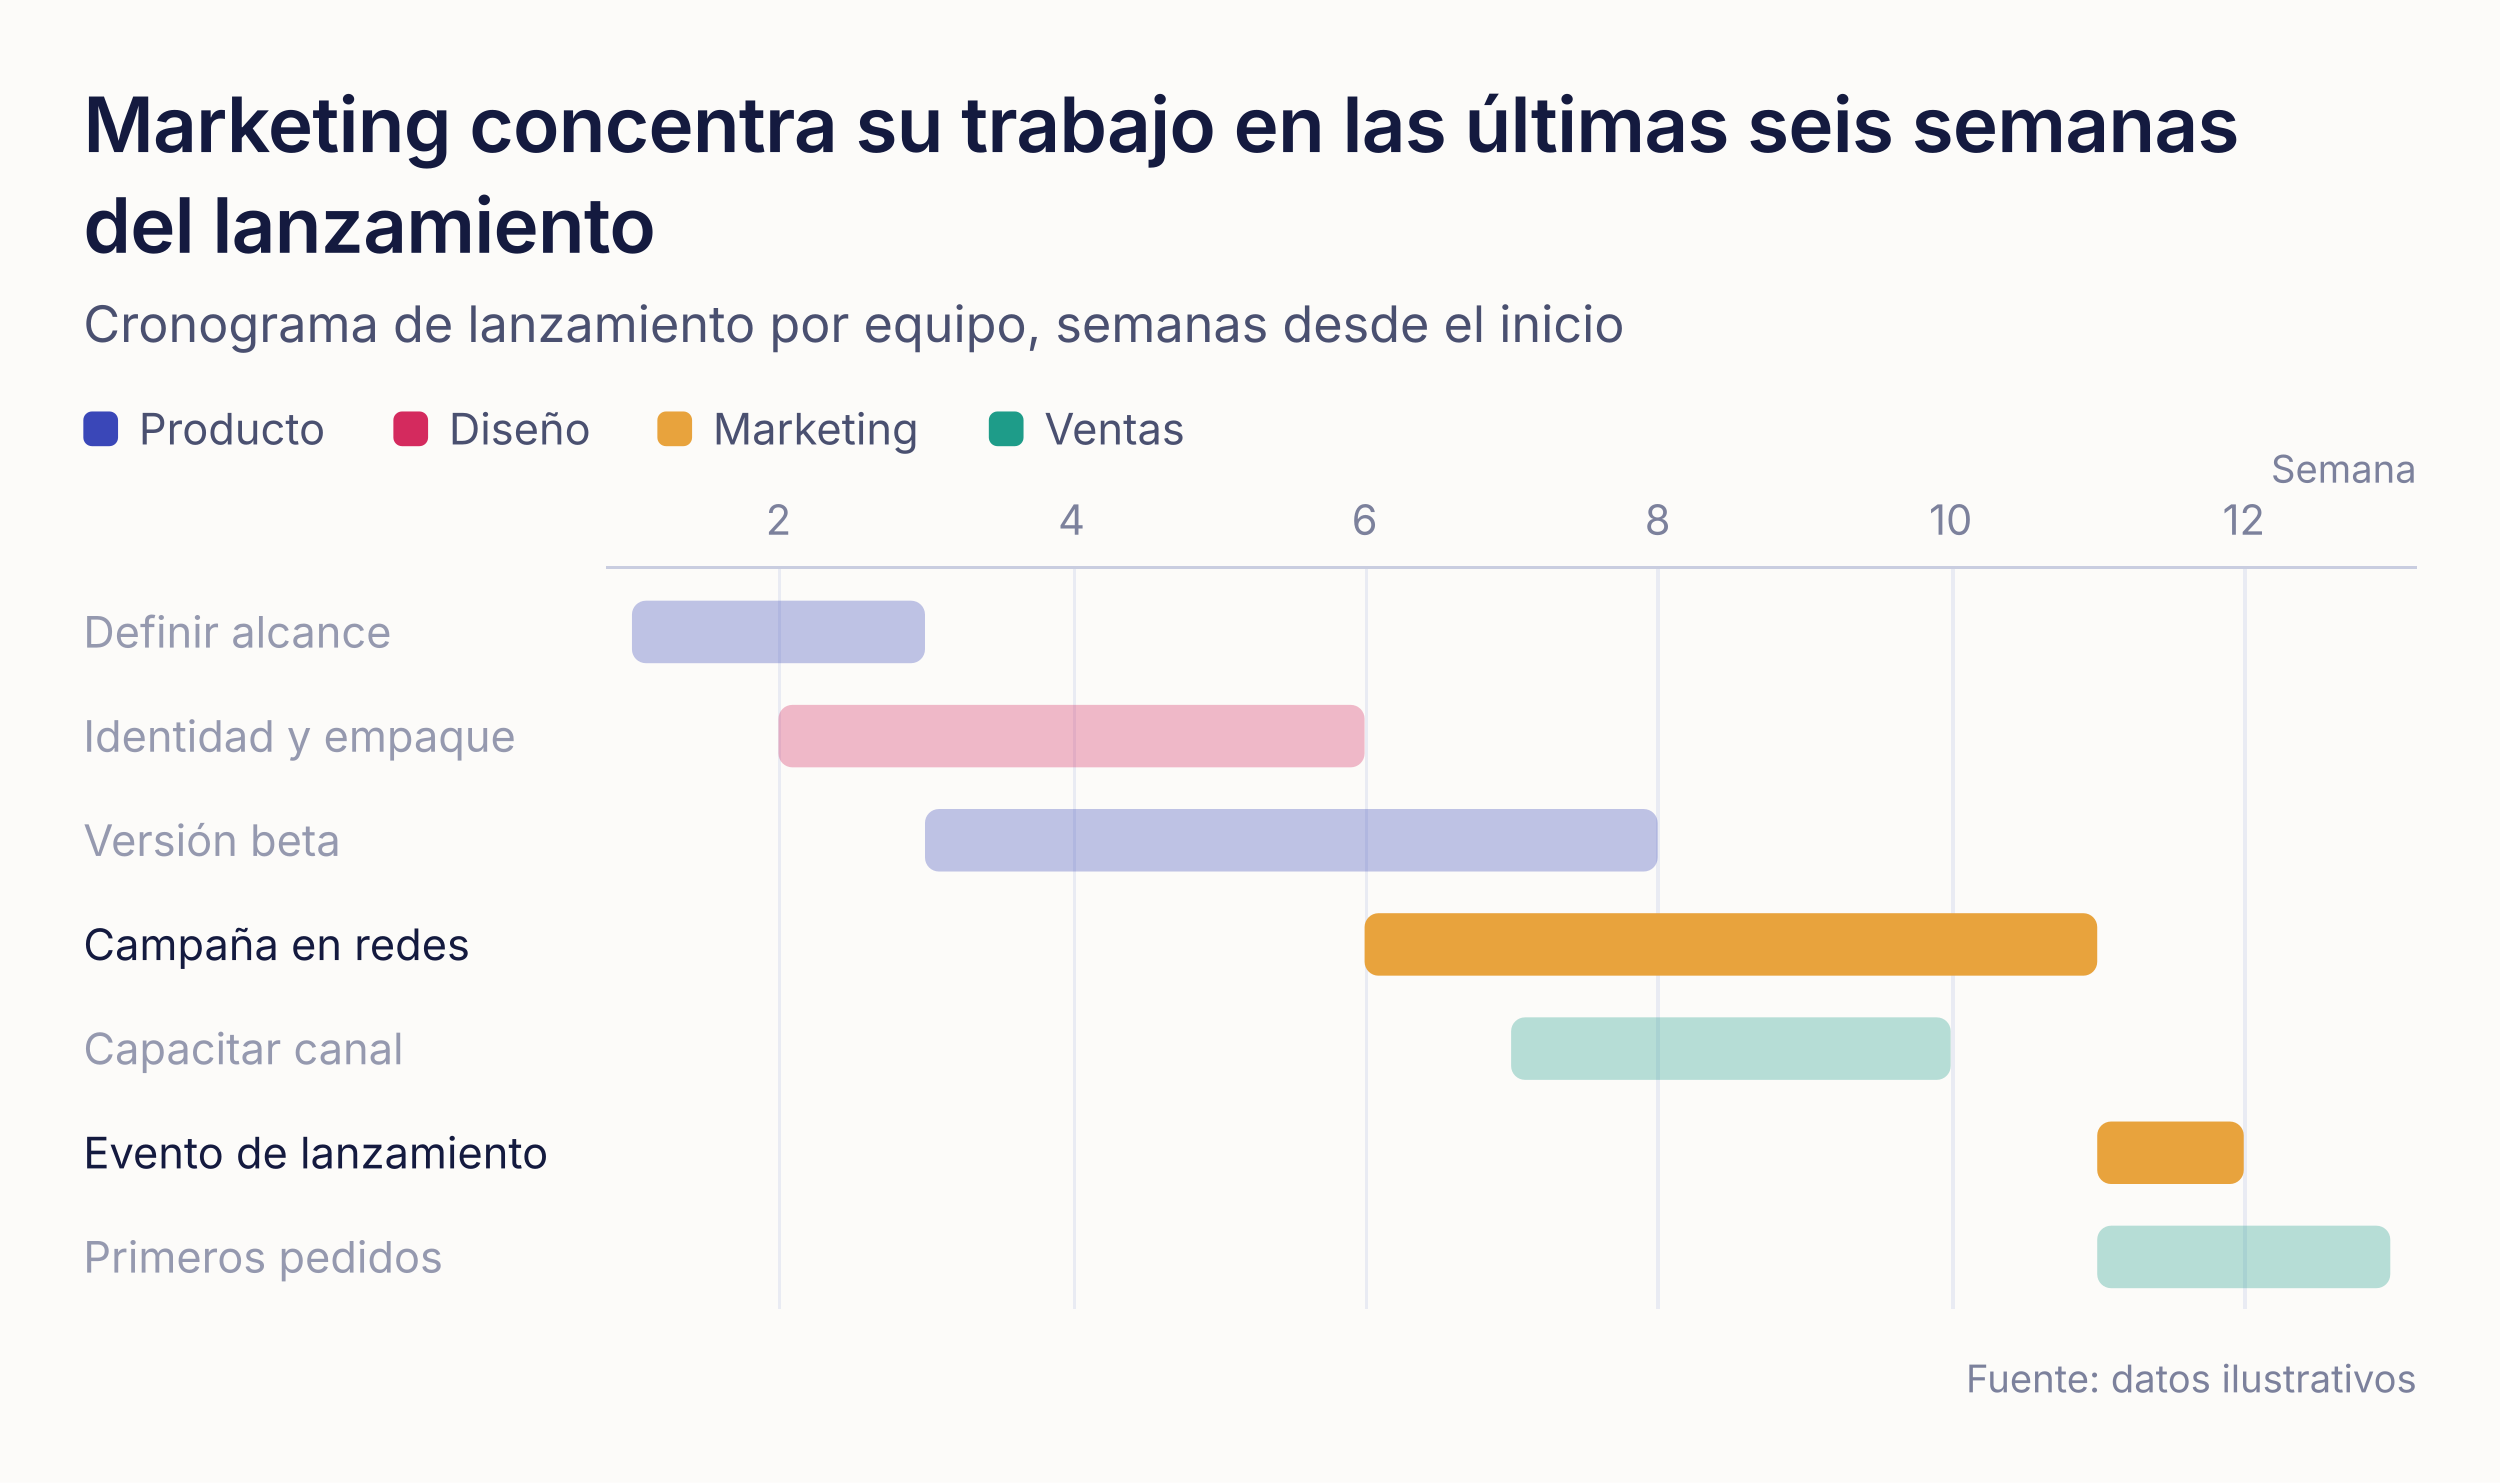
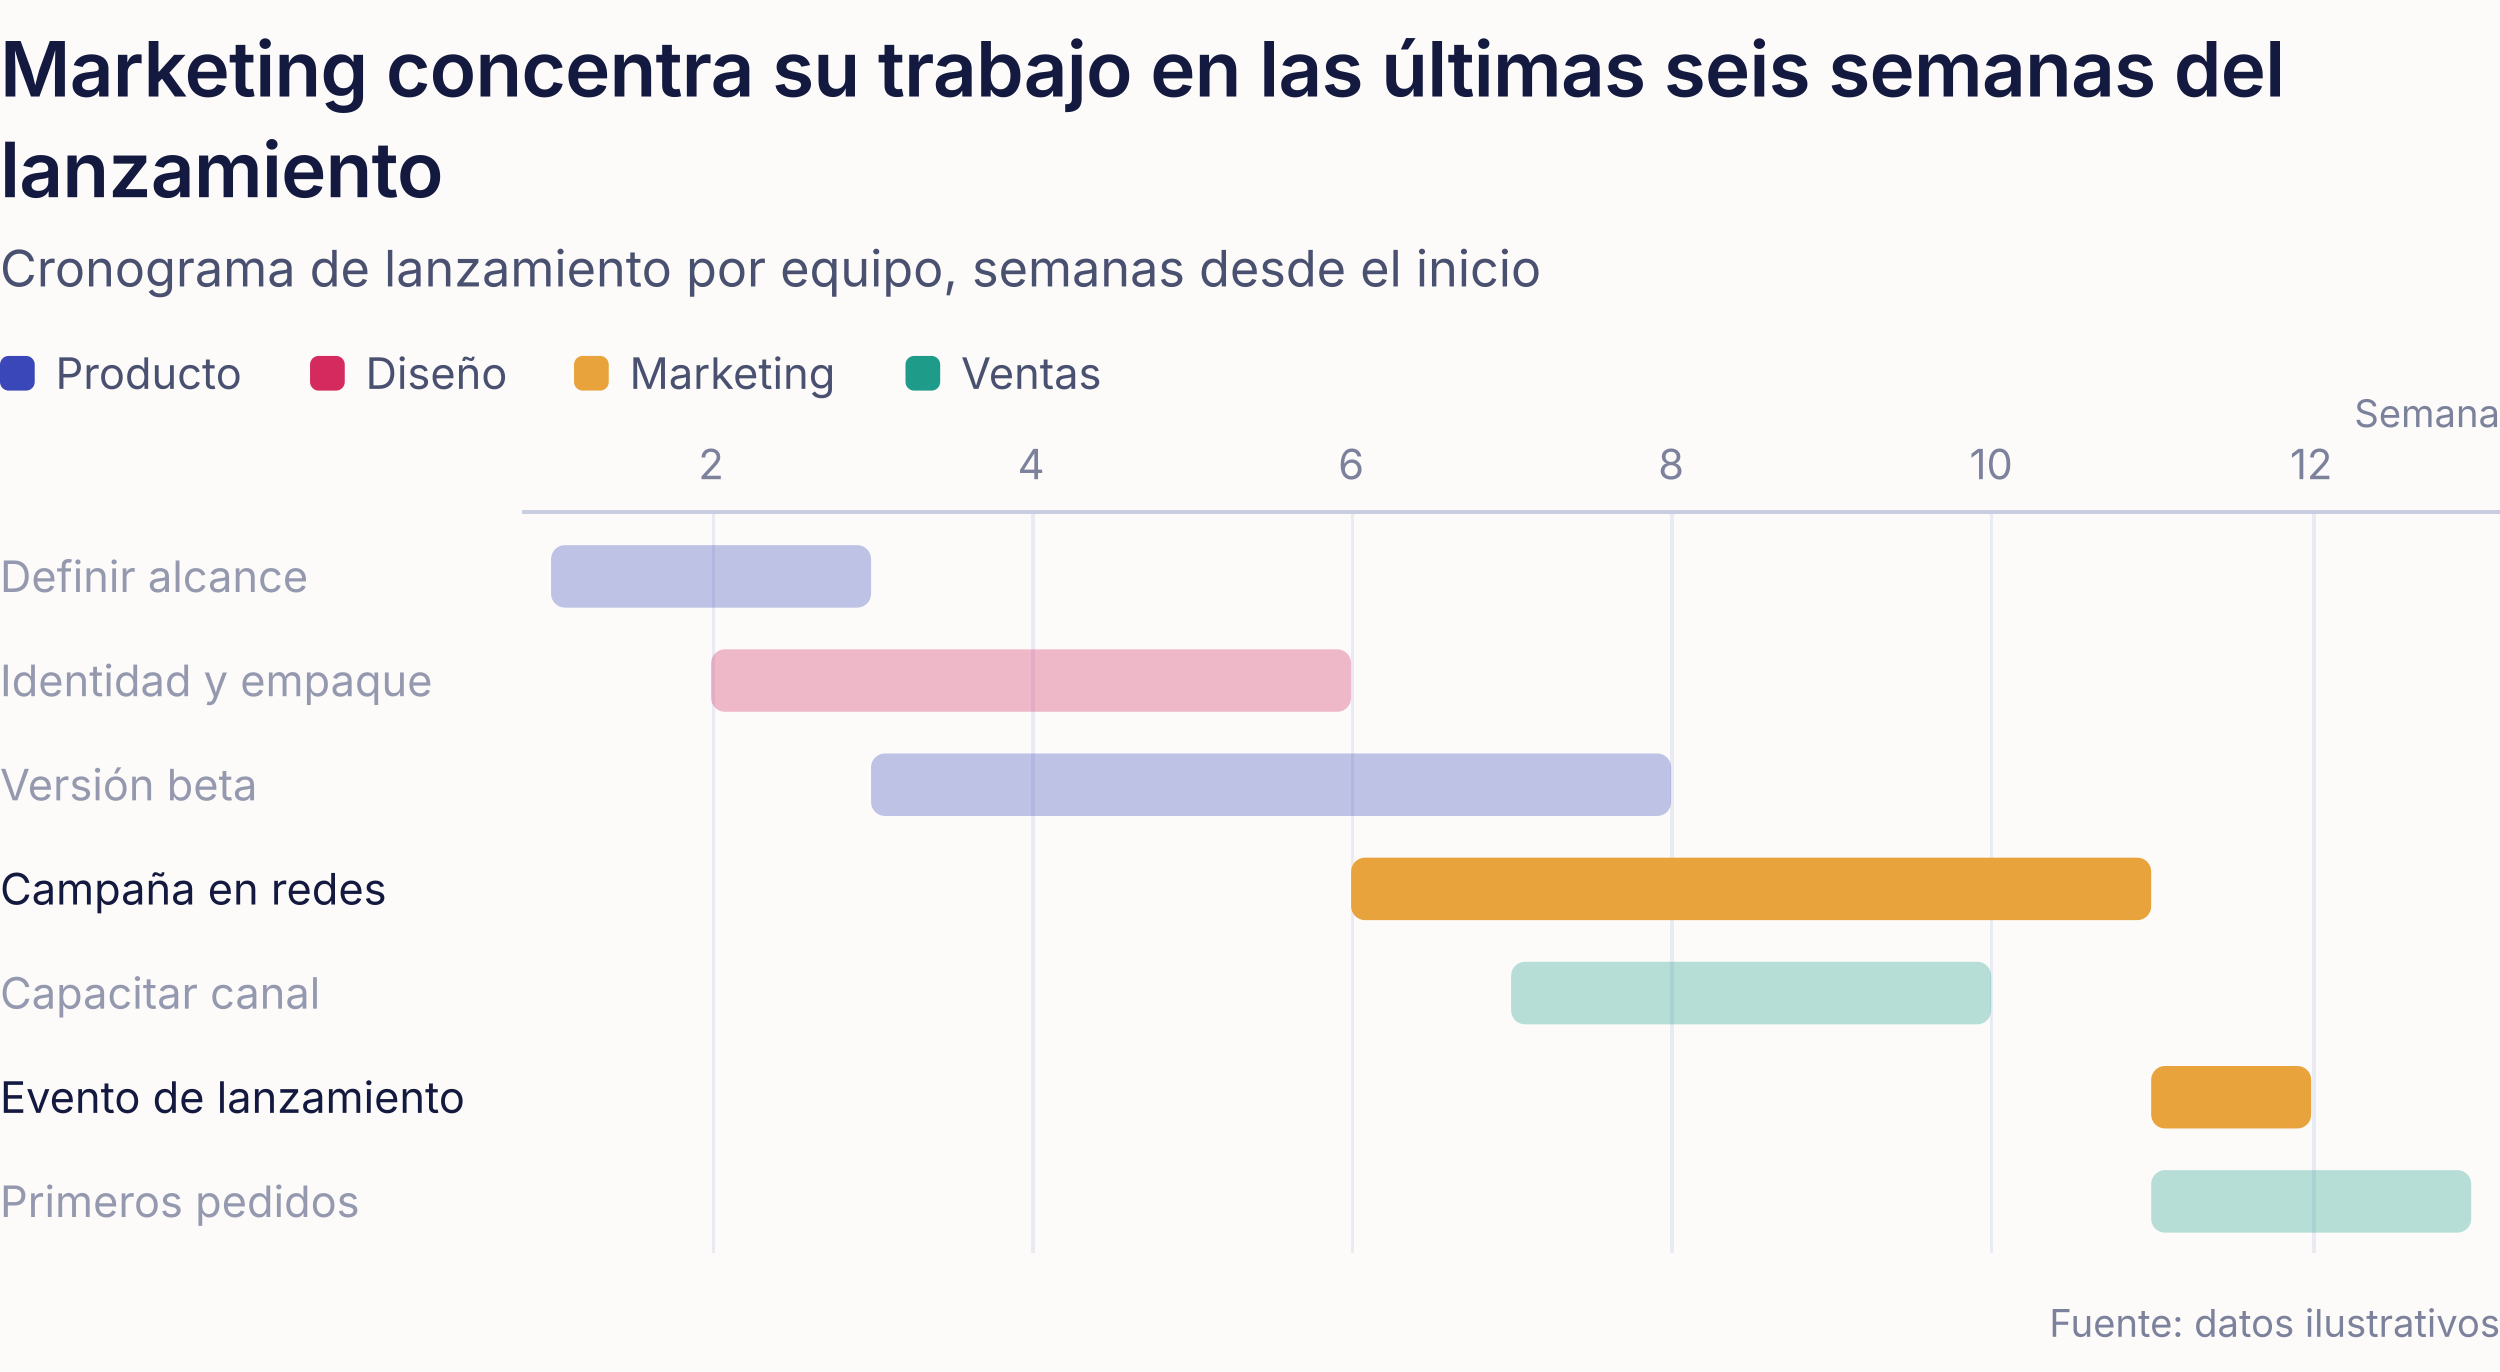
- <svg xmlns="http://www.w3.org/2000/svg" viewBox="0 0 720 427" width="720" height="427" role="img" aria-label="Marketing concentra su trabajo en las últimas seis semanas del lanzamiento" aria-describedby="pa7ruyqy-d" font-family="'Mozilla Text', 'Inter', system-ui, -apple-system, 'Segoe UI', Roboto, sans-serif" class="pa-chart" data-pa-type="gantt" data-pa-mode="light" data-pa-lang="es" data-pa-top="117" style="max-width:100%;height:auto;font-variant-numeric:lining-nums">
+ <svg xmlns="http://www.w3.org/2000/svg" viewBox="0 0 720 395" width="720" height="395" role="img" aria-label="Marketing concentra su trabajo en las últimas seis semanas del lanzamiento" aria-describedby="pa7ruyqy-d" font-family="'Mozilla Text', 'Inter', system-ui, -apple-system, 'Segoe UI', Roboto, sans-serif" class="pa-chart" data-pa-type="gantt" data-pa-mode="light" data-pa-lang="es" data-pa-top="101" style="max-width:100%;height:auto;font-variant-numeric:lining-nums">
  <style>.pa-m{transition:opacity .15s ease}.pa-focus .pa-m{opacity:.28}.pa-focus .pa-m.pa-on{opacity:1}@media (prefers-reduced-motion:reduce){.pa-m{transition:none}}.pa-chart:focus-visible{outline:2px solid #3A47B8;outline-offset:2px}</style>
  <defs>
    <marker id="pa-gantt-si14rv-arrow" viewBox="0 0 8 8" refX="7" refY="4" markerWidth="7" markerHeight="7" orient="auto">
      <path d="M0,0.8L7,4L0,7.2Z" fill="#7C819C" />
    </marker>
  </defs>
-   <rect width="720" height="427" fill="#FCFBF9" />
+   <rect width="720" height="395" fill="#FCFBF9" />
  <g class="pa-header">
-     <text x="24" y="43.8" fill="#141A3F" font-size="22" font-weight="600" letter-spacing="-0.01em">Marketing concentra su trabajo en las últimas seis semanas</text>
-     <text x="24" y="72.8" fill="#141A3F" font-size="22" font-weight="600" letter-spacing="-0.01em">del lanzamiento</text>
-     <text x="24" y="98.5" fill="#4A5070" font-size="14.5">Cronograma de lanzamiento por equipo, semanas desde el inicio</text>
+     <text x="0" y="27.8" fill="#141A3F" font-size="22" font-weight="600" letter-spacing="-0.01em">Marketing concentra su trabajo en las últimas seis semanas del</text>
+     <text x="0" y="56.8" fill="#141A3F" font-size="22" font-weight="600" letter-spacing="-0.01em">lanzamiento</text>
+     <text x="0" y="82.5" fill="#4A5070" font-size="14.5">Cronograma de lanzamiento por equipo, semanas desde el inicio</text>
    <g class="pa-legend">
      <g class="pa-key" data-color="#3A47B8" data-value="Producto" style="cursor:pointer">
-         <rect x="21" y="114" width="79.29" height="19" rx="4" fill="transparent" />
-         <rect x="24" y="118.5" width="10" height="10" rx="2.5" fill="#3A47B8" />
-         <text x="40" y="128" fill="#4A5070" font-size="12.5">Producto</text>
+         <rect x="-3" y="98" width="79.29" height="19" rx="4" fill="transparent" />
+         <rect x="0" y="102.5" width="10" height="10" rx="2.5" fill="#3A47B8" />
+         <text x="16" y="112" fill="#4A5070" font-size="12.5">Producto</text>
      </g>
      <g class="pa-key" data-color="#D42A5E" data-value="Diseño" style="cursor:pointer">
-         <rect x="110.29" y="114" width="66.03" height="19" rx="4" fill="transparent" />
-         <rect x="113.29" y="118.5" width="10" height="10" rx="2.5" fill="#D42A5E" />
-         <text x="129.29" y="128" fill="#4A5070" font-size="12.5">Diseño</text>
+         <rect x="86.29" y="98" width="66.03" height="19" rx="4" fill="transparent" />
+         <rect x="89.29" y="102.5" width="10" height="10" rx="2.5" fill="#D42A5E" />
+         <text x="105.29" y="112" fill="#4A5070" font-size="12.5">Diseño</text>
      </g>
      <g class="pa-key" data-color="#E8A33D" data-value="Marketing" style="cursor:pointer">
-         <rect x="186.32" y="114" width="85.46" height="19" rx="4" fill="transparent" />
-         <rect x="189.32" y="118.5" width="10" height="10" rx="2.5" fill="#E8A33D" />
-         <text x="205.32" y="128" fill="#4A5070" font-size="12.5">Marketing</text>
+         <rect x="162.32" y="98" width="85.46" height="19" rx="4" fill="transparent" />
+         <rect x="165.32" y="102.5" width="10" height="10" rx="2.5" fill="#E8A33D" />
+         <text x="181.32" y="112" fill="#4A5070" font-size="12.5">Marketing</text>
      </g>
      <g class="pa-key" data-color="#1E9C89" data-value="Ventas" style="cursor:pointer">
-         <rect x="281.78" y="114" width="67.47" height="19" rx="4" fill="transparent" />
-         <rect x="284.78" y="118.5" width="10" height="10" rx="2.5" fill="#1E9C89" />
-         <text x="300.78" y="128" fill="#4A5070" font-size="12.5">Ventas</text>
+         <rect x="257.78" y="98" width="67.47" height="19" rx="4" fill="transparent" />
+         <rect x="260.78" y="102.5" width="10" height="10" rx="2.5" fill="#1E9C89" />
+         <text x="276.78" y="112" fill="#4A5070" font-size="12.5">Ventas</text>
      </g>
    </g>
  </g>
  <g class="pa-body">
    <g class="pa-grid">
-       <line x1="224.5" x2="224.5" y1="163" y2="377" stroke="#E9EBF3" stroke-width="1" shape-rendering="crispEdges" />
-       <line x1="309.5" x2="309.5" y1="163" y2="377" stroke="#E9EBF3" stroke-width="1" shape-rendering="crispEdges" />
-       <line x1="393.5" x2="393.5" y1="163" y2="377" stroke="#E9EBF3" stroke-width="1" shape-rendering="crispEdges" />
-       <line x1="477.5" x2="477.5" y1="163" y2="377" stroke="#E9EBF3" stroke-width="1" shape-rendering="crispEdges" />
-       <line x1="562.5" x2="562.5" y1="163" y2="377" stroke="#E9EBF3" stroke-width="1" shape-rendering="crispEdges" />
-       <line x1="646.5" x2="646.5" y1="163" y2="377" stroke="#E9EBF3" stroke-width="1" shape-rendering="crispEdges" />
+       <line x1="205.5" x2="205.5" y1="147" y2="361" stroke="#E9EBF3" stroke-width="1" shape-rendering="crispEdges" />
+       <line x1="297.5" x2="297.5" y1="147" y2="361" stroke="#E9EBF3" stroke-width="1" shape-rendering="crispEdges" />
+       <line x1="389.5" x2="389.5" y1="147" y2="361" stroke="#E9EBF3" stroke-width="1" shape-rendering="crispEdges" />
+       <line x1="481.5" x2="481.5" y1="147" y2="361" stroke="#E9EBF3" stroke-width="1" shape-rendering="crispEdges" />
+       <line x1="573.5" x2="573.5" y1="147" y2="361" stroke="#E9EBF3" stroke-width="1" shape-rendering="crispEdges" />
+       <line x1="666.5" x2="666.5" y1="147" y2="361" stroke="#E9EBF3" stroke-width="1" shape-rendering="crispEdges" />
    </g>
    <g class="pa-axis pa-axis-x">
      <g>
-         <text x="224.2" y="154" fill="#7C819C" font-size="12" text-anchor="middle">2</text>
-         <text x="308.6" y="154" fill="#7C819C" font-size="12" text-anchor="middle">4</text>
-         <text x="393" y="154" fill="#7C819C" font-size="12" text-anchor="middle">6</text>
-         <text x="477.4" y="154" fill="#7C819C" font-size="12" text-anchor="middle">8</text>
-         <text x="561.8" y="154" fill="#7C819C" font-size="12" text-anchor="middle">10</text>
-         <text x="646.2" y="154" fill="#7C819C" font-size="12" text-anchor="middle">12</text>
+         <text x="204.78" y="138" fill="#7C819C" font-size="12" text-anchor="middle">2</text>
+         <text x="296.95" y="138" fill="#7C819C" font-size="12" text-anchor="middle">4</text>
+         <text x="389.12" y="138" fill="#7C819C" font-size="12" text-anchor="middle">6</text>
+         <text x="481.28" y="138" fill="#7C819C" font-size="12" text-anchor="middle">8</text>
+         <text x="573.45" y="138" fill="#7C819C" font-size="12" text-anchor="middle">10</text>
+         <text x="665.62" y="138" fill="#7C819C" font-size="12" text-anchor="middle">12</text>
      </g>
    </g>
-     <text x="696" y="139" fill="#7C819C" font-size="11" text-anchor="end">Semana</text>
-     <line x1="174.4" x2="696" y1="163.5" y2="163.5" stroke="#C9CDE0" stroke-width="1" shape-rendering="crispEdges" />
+     <text x="720" y="123" fill="#7C819C" font-size="11" text-anchor="end">Semana</text>
+     <line x1="150.4" x2="720" y1="147.5" y2="147.5" stroke="#C9CDE0" stroke-width="1" shape-rendering="crispEdges" />
    <g class="pa-labels">
-       <text x="24" y="186.5" fill="#7C819C" font-size="12.5" opacity="0.8">Definir alcance</text>
-       <text x="24" y="216.5" fill="#7C819C" font-size="12.5" opacity="0.8">Identidad y empaque</text>
-       <text x="24" y="246.5" fill="#7C819C" font-size="12.5" opacity="0.8">Versión beta</text>
-       <text x="24" y="276.5" fill="#141A3F" font-size="12.5">Campaña en redes</text>
-       <text x="24" y="306.5" fill="#7C819C" font-size="12.5" opacity="0.8">Capacitar canal</text>
-       <text x="24" y="336.5" fill="#141A3F" font-size="12.5">Evento de lanzamiento</text>
-       <text x="24" y="366.5" fill="#7C819C" font-size="12.5" opacity="0.8">Primeros pedidos</text>
+       <text x="0" y="170.5" fill="#7C819C" font-size="12.5" opacity="0.8">Definir alcance</text>
+       <text x="0" y="200.5" fill="#7C819C" font-size="12.5" opacity="0.8">Identidad y empaque</text>
+       <text x="0" y="230.5" fill="#7C819C" font-size="12.5" opacity="0.8">Versión beta</text>
+       <text x="0" y="260.5" fill="#141A3F" font-size="12.5">Campaña en redes</text>
+       <text x="0" y="290.5" fill="#7C819C" font-size="12.5" opacity="0.8">Capacitar canal</text>
+       <text x="0" y="320.5" fill="#141A3F" font-size="12.5">Evento de lanzamiento</text>
+       <text x="0" y="350.5" fill="#7C819C" font-size="12.5" opacity="0.8">Primeros pedidos</text>
    </g>
    <g class="pa-links" />
    <g class="pa-marks">
      <g class="pa-m" opacity="0.32" data-task="Definir alcance" data-color="#3A47B8" data-tip="Definir alcance 1 – 3 · 2 Producto">
-         <rect x="182" y="173" width="84.4" height="18" rx="4" fill="#3A47B8" />
+         <rect x="158.7" y="157" width="92.17" height="18" rx="4" fill="#3A47B8" />
      </g>
      <g class="pa-m" opacity="0.32" data-task="Identidad y empaque" data-color="#D42A5E" data-tip="Identidad y empaque 2 – 6 · 4 Diseño">
-         <rect x="224.2" y="203" width="168.8" height="18" rx="4" fill="#D42A5E" />
+         <rect x="204.78" y="187" width="184.34" height="18" rx="4" fill="#D42A5E" />
      </g>
      <g class="pa-m" opacity="0.32" data-task="Versión beta" data-color="#3A47B8" data-tip="Versión beta 3 – 8 · 5 Producto">
-         <rect x="266.4" y="233" width="211" height="18" rx="4" fill="#3A47B8" />
+         <rect x="250.86" y="217" width="230.42" height="18" rx="4" fill="#3A47B8" />
      </g>
      <g class="pa-m" data-task="Campaña en redes" data-color="#E8A33D" data-tip="Campaña en redes 6 – 11 · 5 Marketing">
-         <rect x="393" y="263" width="211" height="18" rx="4" fill="#E8A33D" />
+         <rect x="389.12" y="247" width="230.42" height="18" rx="4" fill="#E8A33D" />
      </g>
      <g class="pa-m" opacity="0.32" data-task="Capacitar canal" data-color="#1E9C89" data-tip="Capacitar canal 7 – 10 · 3 Ventas">
-         <rect x="435.2" y="293" width="126.6" height="18" rx="4" fill="#1E9C89" />
+         <rect x="435.2" y="277" width="138.25" height="18" rx="4" fill="#1E9C89" />
      </g>
      <g class="pa-m" data-task="Evento de lanzamiento" data-color="#E8A33D" data-tip="Evento de lanzamiento 11 – 12 · 1 Marketing">
-         <rect x="604" y="323" width="42.2" height="18" rx="4" fill="#E8A33D" />
+         <rect x="619.54" y="307" width="46.08" height="18" rx="4" fill="#E8A33D" />
      </g>
      <g class="pa-m" opacity="0.32" data-task="Primeros pedidos" data-color="#1E9C89" data-tip="Primeros pedidos 11 – 13 · 2 Ventas">
-         <rect x="604" y="353" width="84.4" height="18" rx="4" fill="#1E9C89" />
+         <rect x="619.54" y="337" width="92.17" height="18" rx="4" fill="#1E9C89" />
      </g>
    </g>
    <g class="pa-refs" />
  </g>
-   <text x="696" y="401" fill="#7C819C" font-size="11" text-anchor="end">Fuente: datos ilustrativos</text>
+   <text x="720" y="385" fill="#7C819C" font-size="11" text-anchor="end">Fuente: datos ilustrativos</text>
</svg>
